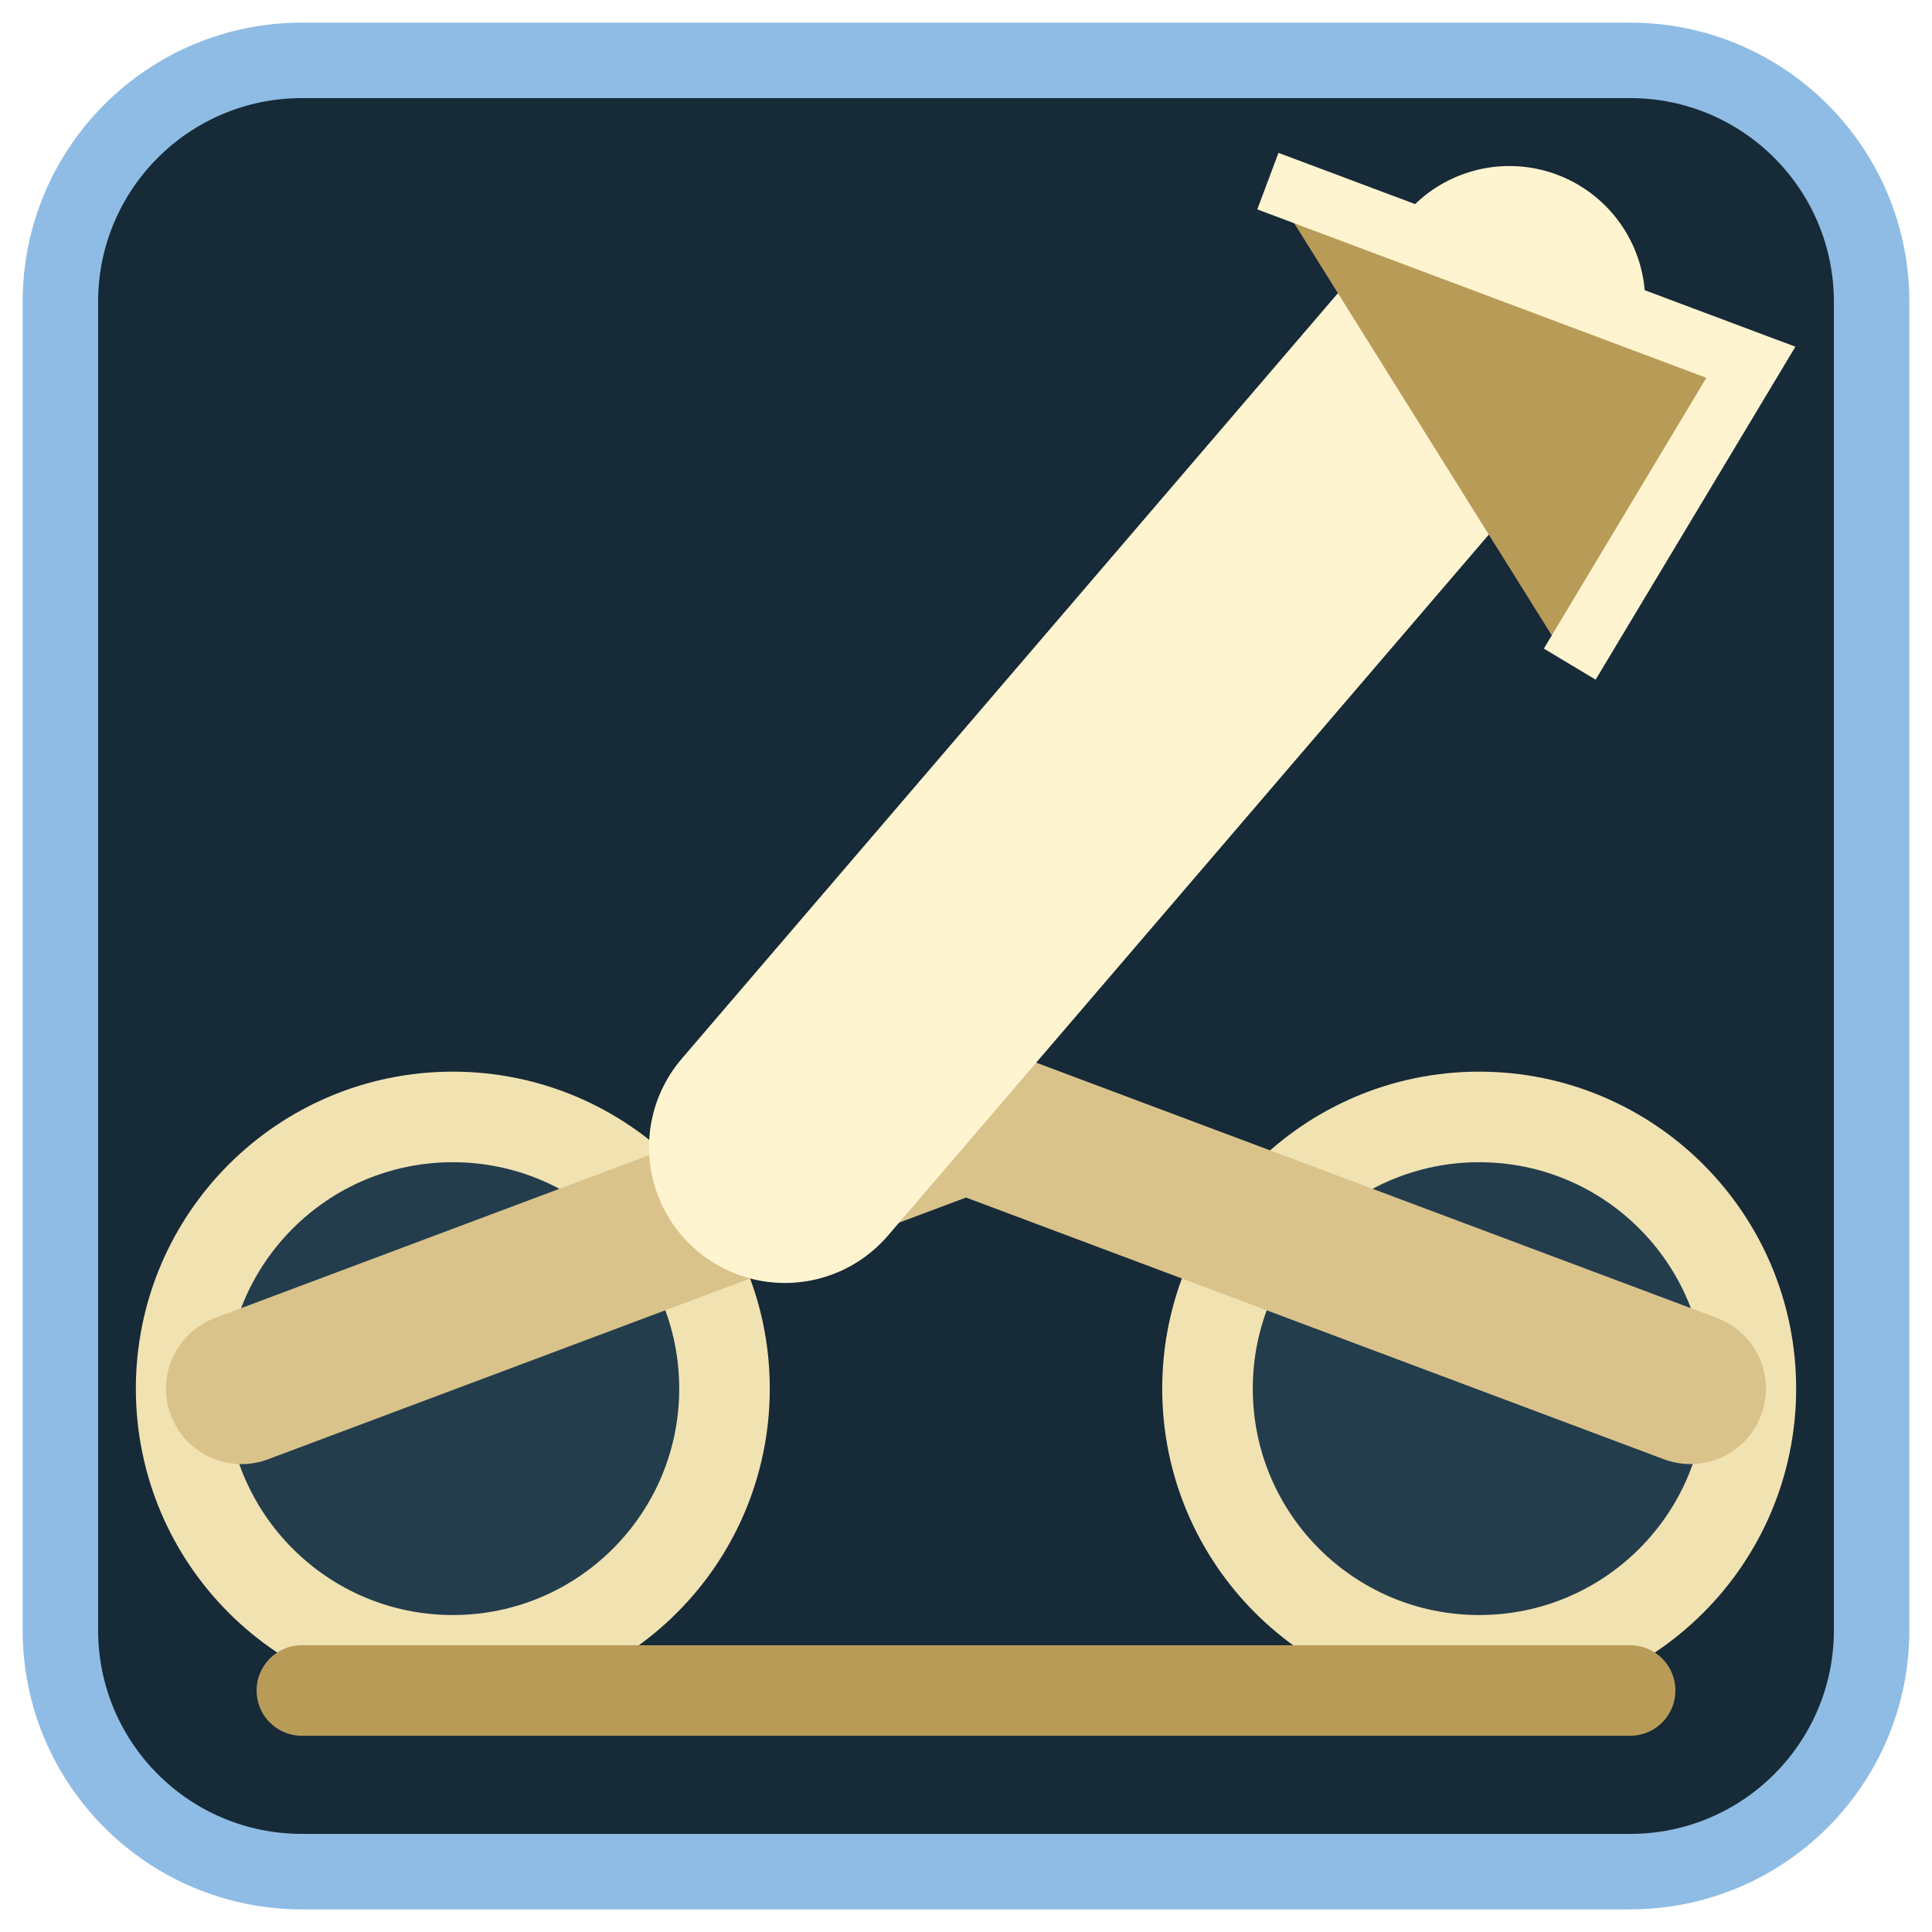
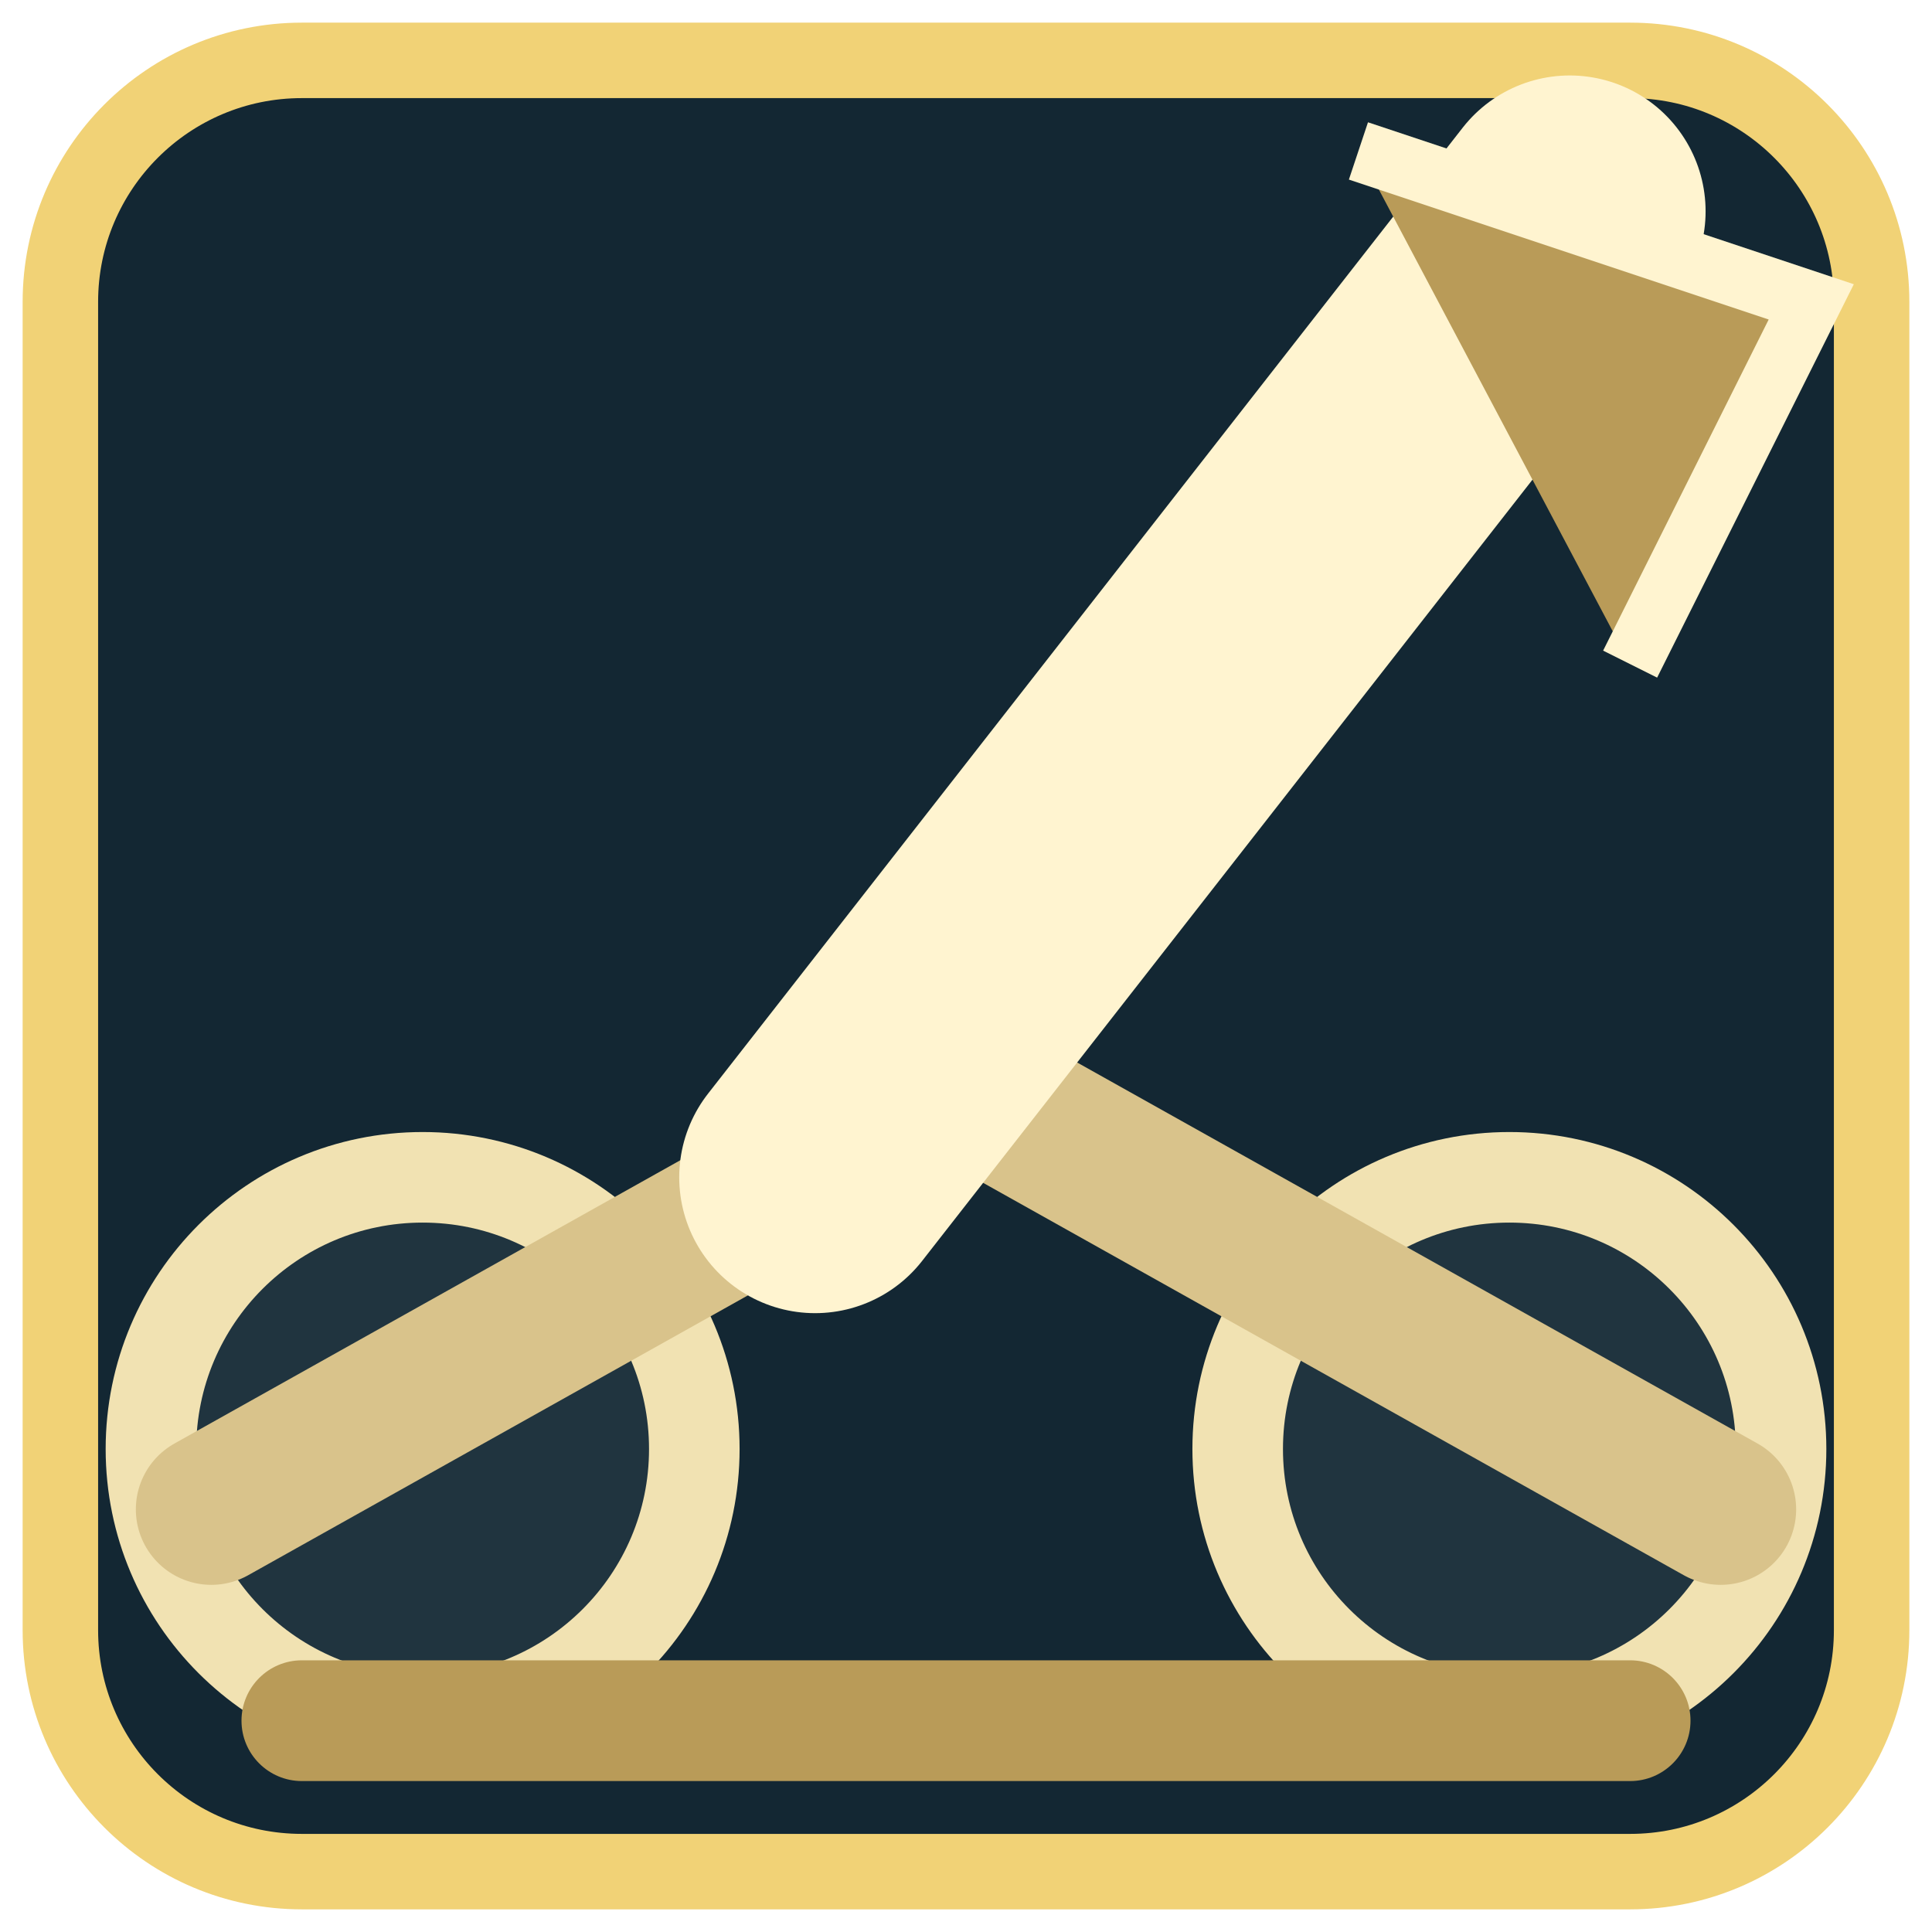
<svg xmlns="http://www.w3.org/2000/svg" viewBox="0 0 64 64">
-   <rect x="2" y="2" width="60" height="60" rx="8" fill="#162a38" stroke="#8fbce4" stroke-width="2.5" />
-   <circle cx="15" cy="46" r="9" fill="#243d4d" stroke="#f1e2b2" stroke-width="3" />
-   <circle cx="49" cy="46" r="9" fill="#243d4d" stroke="#f1e2b2" stroke-width="3" />
-   <path d="M8 46 L32 37 L56 46" stroke="#d9c38b" stroke-width="5" fill="none" stroke-linecap="round" />
-   <path d="M26 38 L50 10" stroke="#fff4d0" stroke-width="9" stroke-linecap="round" />
-   <path d="M42 6 L58 12 L52 22" fill="#b99b58" stroke="#fff4d0" stroke-width="2" />
-   <path d="M10 56 H54" stroke="#b99b58" stroke-width="3" stroke-linecap="round" />
+   <rect x="2" y="2" width="60" height="60" rx="8" fill="#132733" stroke="#f1d276" stroke-width="2.5" />
+   <circle cx="14" cy="48" r="9" fill="#20343f" stroke="#f1e2b2" stroke-width="3" />
+   <circle cx="50" cy="48" r="9" fill="#20343f" stroke="#f1e2b2" stroke-width="3" />
+   <path d="M7 50 L32 36 L57 50" fill="none" stroke="#d9c38b" stroke-width="5" stroke-linecap="round" />
+   <path d="M27 39 L52 7" stroke="#fff4d0" stroke-width="9" stroke-linecap="round" />
+   <path d="M45 5 L60 10 L54 22" fill="#b99b58" stroke="#fff4d0" stroke-width="2" />
+   <rect x="8" y="55" width="48" height="4" rx="2" fill="#b99b58" />
</svg>
